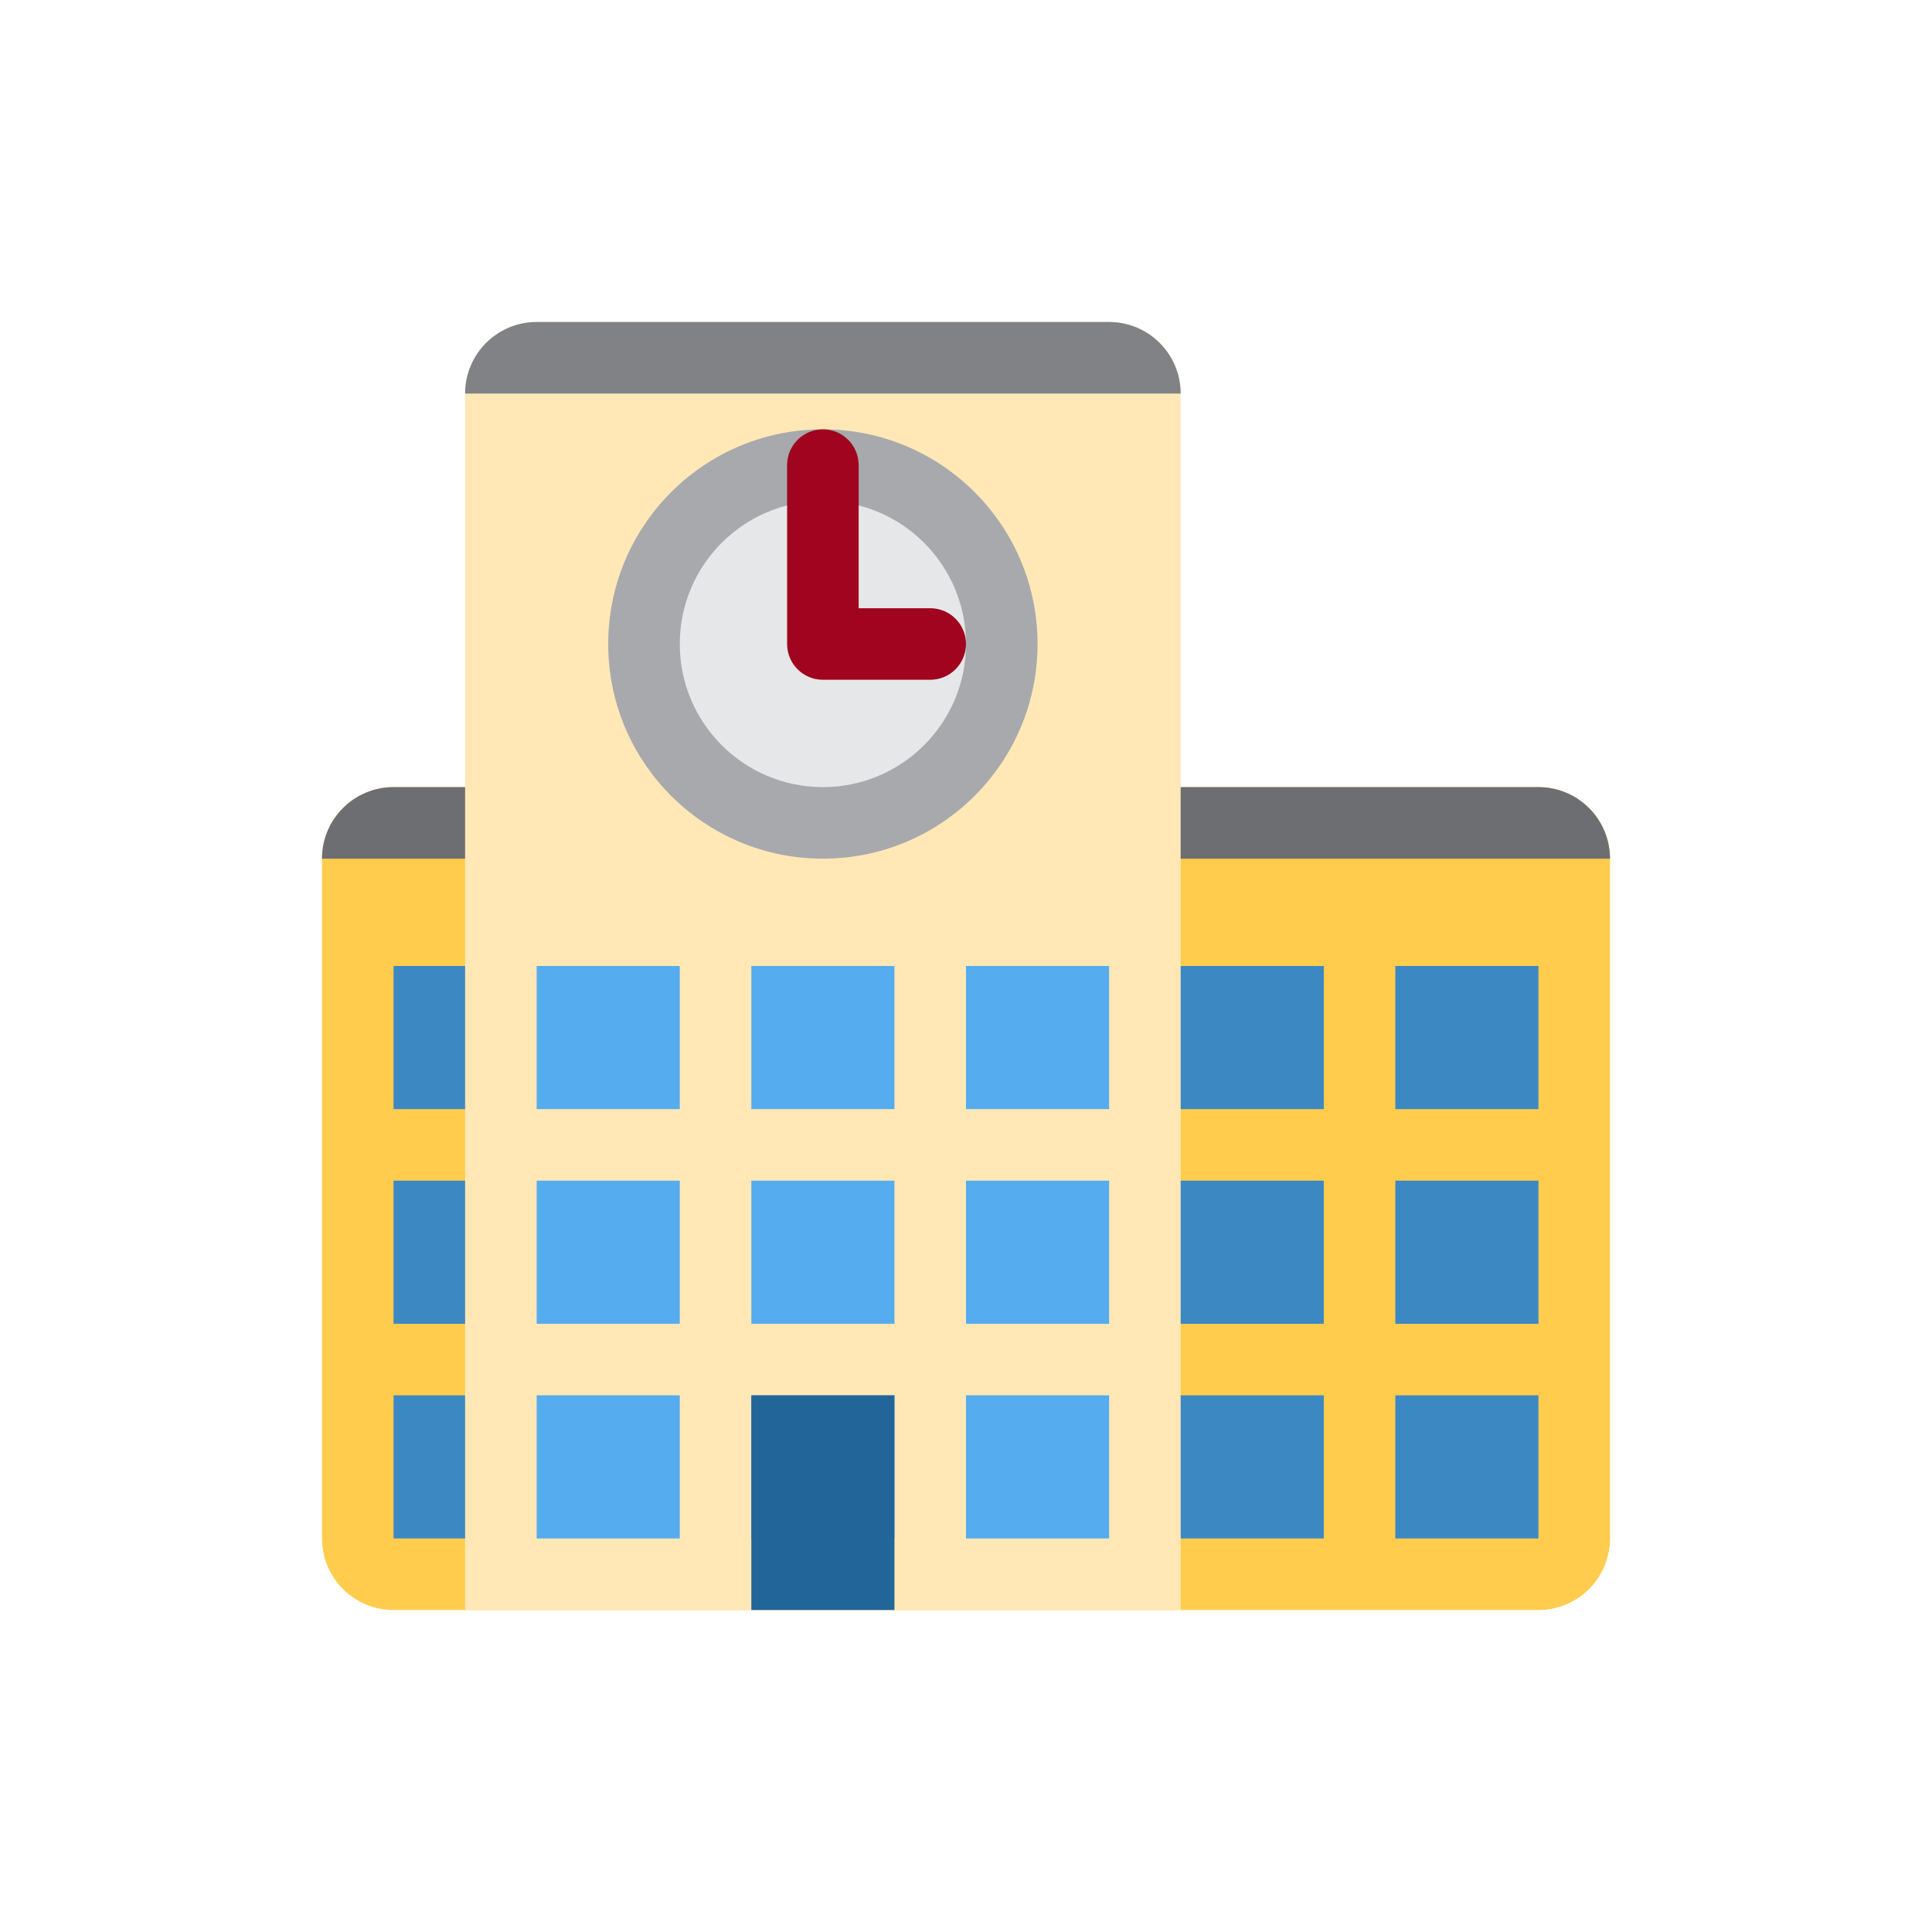
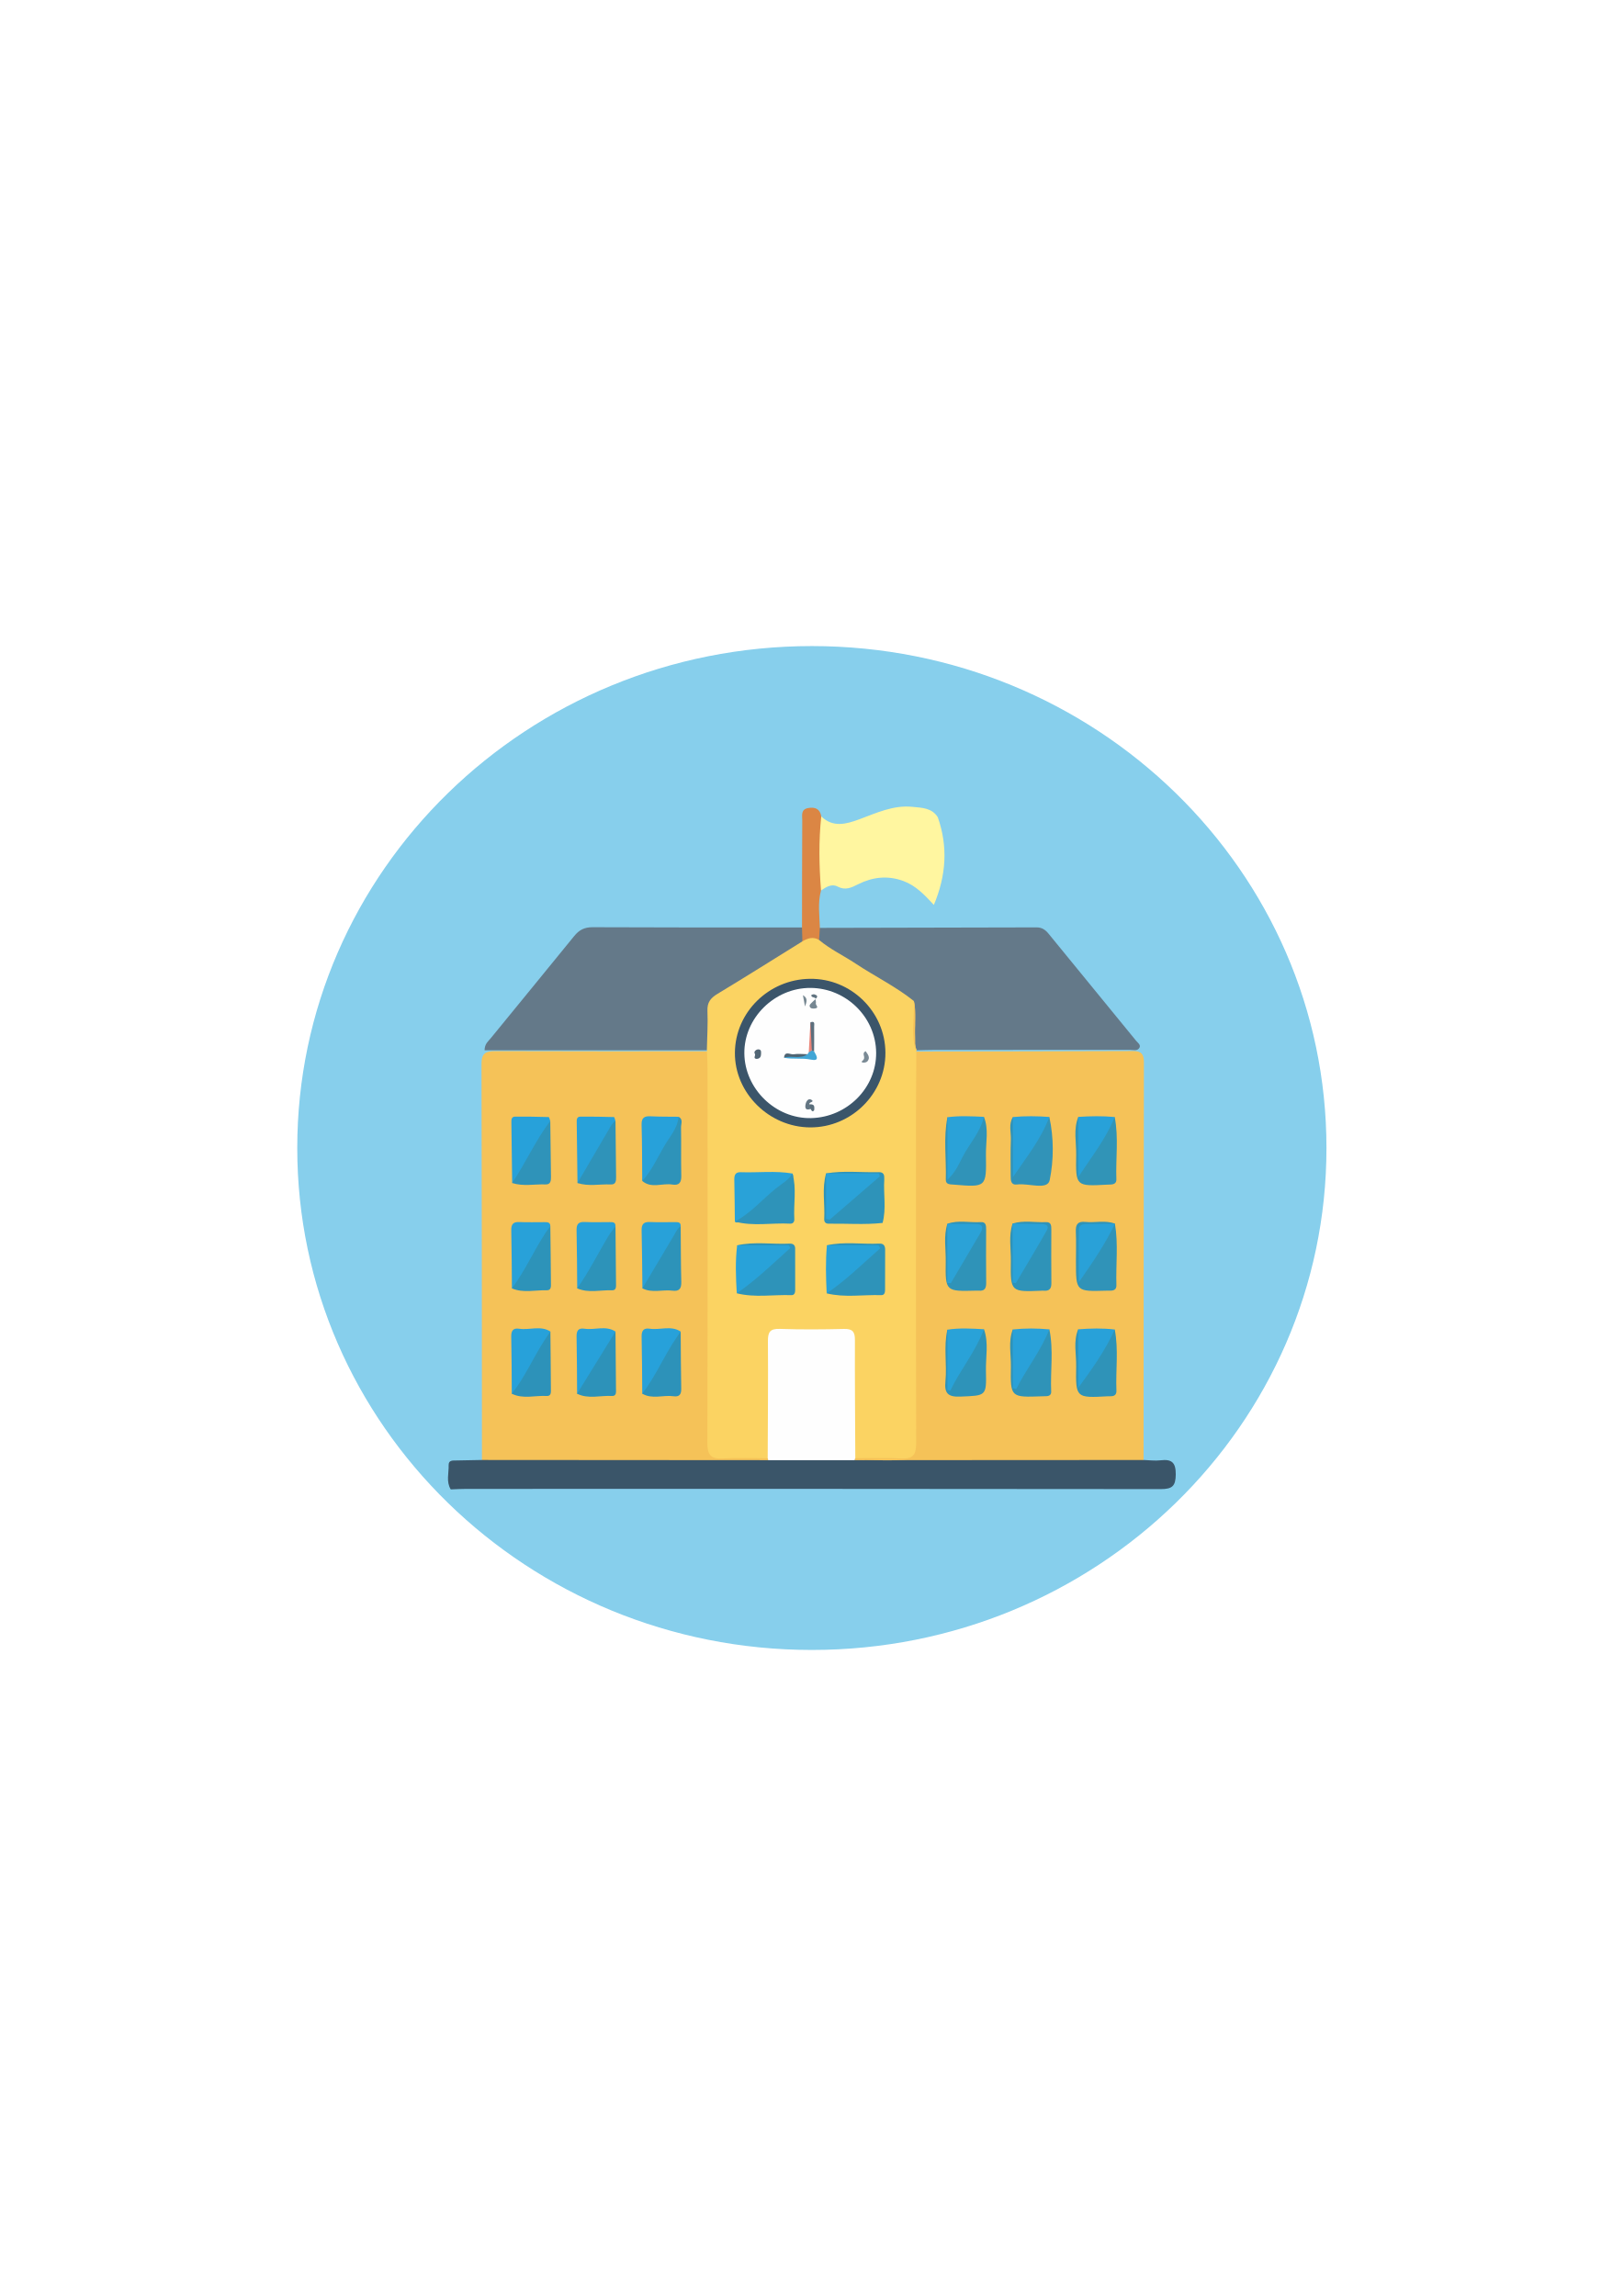
- <svg xmlns="http://www.w3.org/2000/svg" viewBox="-9 -9 54 54">
-   <path fill="#FFCC4D" d="M36 34c0 1.104-.896 2-2 2H2c-1.104 0-2-.896-2-2V15c0-1.104.896-2 2-2h32c1.104 0 2 .896 2 2v19z" />
-   <path fill="#6D6E71" d="M34 13H2c-1.104 0-2 .896-2 2h36c0-1.104-.896-2-2-2z" />
-   <path fill="#3B88C3" d="M2 24h32v4H2zm0-6h32v4H2zm0 12h32v4H2z" />
-   <path fill="#FFCC4D" d="M28 17h2v18h-2z" />
-   <path fill="#FFE8B6" d="M22 0H6C4.896 0 4 .896 4 2v34h20V2c0-1.104-.896-2-2-2z" />
-   <path fill="#808285" d="M22 0H6C4.896 0 4 .896 4 2h20c0-1.104-.896-2-2-2z" />
-   <path fill="#55ACEE" d="M6 18h16v4H6zm0 6h16v4H6zm0 6h16v4H6z" />
-   <path fill="#FFE8B6" d="M10 7h2v29h-2zm6 0h2v29h-2z" />
-   <path fill="#269" d="M12 30h4v6h-4z" />
-   <circle fill="#A7A9AC" cx="14" cy="9" r="6" />
-   <circle fill="#E6E7E8" cx="14" cy="9" r="4" />
-   <path fill="#A0041E" d="M17 10h-3c-.552 0-1-.448-1-1V4c0-.552.448-1 1-1s1 .448 1 1v4h2c.552 0 1 .448 1 1s-.448 1-1 1z" />
+ <svg xmlns="http://www.w3.org/2000/svg" version="1.1" id="Layer_1" x="0px" y="0px" viewBox="0 0 595.28 841.89" style="enable-background:new 0 0 595.28 841.89;" xml:space="preserve">
+   <style type="text/css">
+ 	.st0{fill:#87CFEC;}
+ 	.st1{fill:#F5C258;}
+ 	.st2{fill:#FBD362;}
+ 	.st3{fill:#647989;}
+ 	.st4{fill:#3A5569;}
+ 	.st5{fill:#FFF6A0;}
+ 	.st6{fill:#DB8644;}
+ 	.st7{fill:#FEFEFE;}
+ 	.st8{fill:#28A1D9;}
+ 	.st9{fill:#27A1DA;}
+ 	.st10{fill:#2E93B9;}
+ 	.st11{fill:#2F93B9;}
+ 	.st12{fill:#2D93B9;}
+ 	.st13{fill:#2D92B9;}
+ 	.st14{fill:#3B556A;}
+ 	.st15{fill:#29A2D8;}
+ 	.st16{fill:#28A2D9;}
+ 	.st17{fill:#3093B8;}
+ 	.st18{fill:#2F93B8;}
+ 	.st19{fill:#3194B7;}
+ 	.st20{fill:#3193B8;}
+ 	.st21{fill:#2AA2D8;}
+ 	.st22{fill:#29A1D9;}
+ 	.st23{fill:#29A1D8;}
+ 	.st24{fill:#2BA2D7;}
+ 	.st25{fill:#41A6D6;}
+ 	.st26{fill:#EA8579;}
+ 	.st27{fill:#5C6F7D;}
+ 	.st28{fill:#7A8A95;}
+ 	.st29{fill:#516574;}
+ 	.st30{fill:#4F6472;}
+ 	.st31{fill:#647683;}
+ 	.st32{fill:#768792;}
+ 	.st33{fill:#778892;}
+ 	.st34{fill:#596D7A;}
+ 	.st35{fill:#607380;}
+ </style>
+   <ellipse class="st0" cx="297.64" cy="420.95" rx="188.66" ry="184.05" />
+   <g>
+     <path class="st1" d="M176.69,535.34c-0.03-48.45-0.03-96.89-0.16-145.34c-0.01-3.84,1.63-4.59,5.06-4.58   c25.87,0.1,51.74,0.06,77.6,0.06c1.91,0.68,2.03,2.33,2.18,3.94c0.23,2.48,0.16,4.96,0.16,7.44c0.01,41.03,0,82.06,0,123.09   c0,1.9-0.03,3.8,0.02,5.69c0.14,5.74,1.28,6.68,7.11,7.02c4.32,0.25,8.91-1.24,12.89,1.66c0.36,0.53,0.37,1.08,0.05,1.63   c-1.52,1.87-3.71,1.63-5.73,1.64c-31,0.12-62,0.12-93-0.01C180.65,537.59,177.99,538.11,176.69,535.34z" />
+     <path class="st2" d="M281.45,534.71c-5.47,0-10.95-0.26-16.4,0.08c-4.6,0.29-5.73-1.46-5.72-5.78   c0.14-45.66,0.09-91.32,0.07-136.98c0-2.18-0.14-4.37-0.22-6.55c0,0-0.04-0.36-0.04-0.36c-3.13-6.08-2.02-12.46-0.92-18.68   c0.43-2.44,3.37-3.54,5.48-4.82c9.8-5.92,19.44-12.08,29.26-17.97c2.49-0.8,4.94-2.27,7.62-0.58c11.1,6.35,21.89,13.21,32.68,20.06   c1.84,1.17,3.21,2.59,2.99,4.96c-0.05,5.82,0.2,11.65-0.36,17.46l0.04-0.01c2.13,1.91,1.92,4.48,1.94,6.94   c0.09,12.71,0.04,25.42,0.04,38.13c0.01,31.12,0,62.24,0,93.36c0,13.97-0.42,11.95-12,12.01c-4.12,0.02-8.28,0.53-12.37-0.46   c-2.38-1.59-1.96-4.11-2-6.37c-0.16-10.66-0.02-21.33-0.08-31.99c-0.04-6.94-0.83-7.69-8.02-7.73c-4.29-0.03-8.58-0.06-12.87,0.01   c-5.72,0.09-6.78,1.08-6.84,6.66c-0.11,10.81,0.07,21.62-0.11,32.43C283.62,530.76,284.24,533.39,281.45,534.71z" />
+     <path class="st3" d="M294.16,345.18c-10.38,6.45-20.72,12.97-31.19,19.29c-2.54,1.54-3.74,3.17-3.61,6.23   c0.2,4.8-0.12,9.61-0.22,14.42c-27.14,0-54.28,0-81.49,0c0.03-2.4,1.35-3.3,2.23-4.38c10.19-12.52,20.47-24.97,30.63-37.51   c1.81-2.23,3.73-3.25,6.74-3.24c25.59,0.13,51.18,0.09,76.77,0.1C296.14,341.73,295.11,343.46,294.16,345.18z" />
+     <path class="st4" d="M176.69,535.34c34.98,0.02,69.95,0.05,104.93,0.07c1.32-1.37,2.99-1.77,4.83-1.8c7.53-0.14,15.07-0.15,22.6,0   c1.67,0.03,3.2,0.48,4.59,1.39c6.64,0.36,13.39,0.85,19.91,0.02c25.89-3.33,51.84-0.57,77.75-1.46c2.74-0.09,5.69-0.46,7.96,1.78   c2.07,0.06,4.17,0.37,6.2,0.12c4.17-0.5,5.63,0.84,5.59,5.22c-0.04,4.24-1.29,5.35-5.53,5.34c-84.84-0.12-169.67-0.09-254.51-0.08   c-1.92,0-3.84,0.12-5.76,0.19c-1.74-2.84-0.68-5.94-0.77-8.91c-0.06-1.94,1.68-1.66,2.95-1.7   C170.51,535.44,173.6,535.4,176.69,535.34z" />
+     <path class="st5" d="M343.81,299.66c3.77,10.76,3.11,21.32-1.44,32.15c-3.4-3.67-6.6-7.07-11.14-8.75   c-5.75-2.13-11.28-1.51-16.66,1.19c-2.4,1.21-4.63,2.34-7.47,0.84c-2.21-1.17-4.26,0.17-6.11,1.45c-2.39-0.63-2.58-2.57-2.66-4.49   c-0.25-6.11-0.27-12.22,0.01-18.33c0.09-1.9,0.25-3.88,2.75-4.37c4.34,4.23,9.24,2.8,13.96,1.06c6.32-2.33,12.45-5.27,19.47-4.56   C337.98,296.21,341.64,296.19,343.81,299.66z" />
+     <path class="st6" d="M301.09,299.36c-0.98,9.06-0.79,18.12-0.09,27.18c-1.26,4.53-0.55,9.12-0.42,13.69   c1.24,1.56,1.32,3.05-0.28,4.43c-2.17-1.3-4.17-0.66-6.13,0.52c-0.05-1.7-0.09-3.39-0.14-5.08c0.02-13.08,0.02-26.17,0.09-39.25   c0.01-1.77-0.63-4.05,2.14-4.55C298.75,295.83,300.64,296.55,301.09,299.36z" />
+     <path class="st1" d="M419.25,535.35c-35.3,0.02-70.6,0.04-105.91,0.06c-0.16-0.31-0.08-0.55,0.23-0.72   c5.62,0.01,11.25-0.22,16.85,0.1c4.41,0.25,5.47-1.52,5.46-5.59c-0.12-38.83-0.08-77.66-0.07-116.49c0-9.05,0.09-18.1,0.13-27.15   c26.47-0.04,52.94-0.05,79.4-0.17c3.14-0.01,4.04,1.16,4.03,4.13C419.29,438.13,419.28,486.74,419.25,535.35z" />
+     <path class="st3" d="M300.29,344.66c0.09-1.48,0.18-2.95,0.28-4.43c26.47-0.05,52.94-0.09,79.41-0.18   c2.01-0.01,3.26,0.87,4.45,2.33c10.66,13.08,21.36,26.12,32.04,39.19c0.62,0.76,1.83,1.54,1.3,2.56c-0.73,1.41-2.36,0.82-3.6,0.82   c-23.96,0.03-47.92,0.02-71.88,0.03c-2.07,0-4.14,0.09-6.21,0.14c-1.51-3.48-0.37-7.14-0.7-10.7c-0.23-2.46,0.36-4.96-0.36-7.39   c-6.66-5.32-14.37-9.07-21.44-13.77C309.19,350.34,304.35,348.09,300.29,344.66z" />
+     <path class="st1" d="M335.03,367.02c1.07,4.43,0.24,8.93,0.5,13.39c0.09,1.58-0.23,3.2,0.56,4.69c-0.04,0.16-0.1,0.31-0.18,0.45   C333.76,379.47,335.35,373.2,335.03,367.02z" />
+     <path class="st7" d="M313.57,534.69c-0.15,0.22-0.23,0.45-0.23,0.72c-10.58,0-21.15,0-31.73,0c0.01-0.25-0.04-0.48-0.16-0.7   c0.05-14.31,0.19-28.61,0.08-42.92c-0.02-3.29,0.71-4.65,4.38-4.52c7.83,0.27,15.68,0.21,23.51,0.02c3.17-0.08,4.02,1.06,4.01,4.04   C313.38,505.79,313.51,520.24,313.57,534.69z" />
+     <path class="st8" d="M187.68,472.42c-0.07-7.09-0.08-14.17-0.24-21.25c-0.05-2.19,0.62-3.18,2.97-3.07   c3.07,0.14,6.16,0.03,9.23,0.04c1.05,0,2.13,0,2.12,1.49c-1.73,7.34-5.83,13.56-9.62,19.93   C191.11,471.28,189.98,472.7,187.68,472.42z" />
+     <path class="st8" d="M211.61,472.41c-0.06-7.09-0.07-14.17-0.23-21.26c-0.05-2.18,0.58-3.18,2.96-3.07   c3.07,0.15,6.15,0.04,9.23,0.04c1.06,0,2.13-0.01,2.07,1.5c-1.57,7.37-5.97,13.43-9.55,19.86   C215.13,471.22,213.81,472.49,211.61,472.41z" />
+     <path class="st9" d="M187.77,433.78c-0.1-7.37-0.2-14.74-0.29-22.11c-0.01-1-0.07-2.22,1.39-2.23c4.1-0.03,8.2,0.04,12.29,0.16   c0.2,0.01,0.38,0.92,0.57,1.42c-1.7,6.78-5.28,12.69-8.96,18.54C191.6,431.44,190.67,433.8,187.77,433.78z" />
+     <path class="st8" d="M235.52,472.41c-0.09-7.09-0.12-14.18-0.29-21.27c-0.05-2.21,0.71-3.15,3.03-3.05   c3.08,0.13,6.16,0.03,9.24,0.04c1.06,0,2.14-0.02,2.05,1.51c-1.41,6.8-5.34,12.45-8.73,18.32   C239.65,469.99,238.68,472.56,235.52,472.41z" />
+     <path class="st9" d="M211.71,433.78c-0.09-7.37-0.19-14.74-0.27-22.11c-0.01-0.99-0.11-2.22,1.37-2.23   c4.1-0.02,8.2,0.04,12.29,0.16c0.19,0.01,0.36,0.93,0.53,1.43c-1.75,7.38-6,13.55-9.91,19.89   C214.8,432.43,213.88,433.96,211.71,433.78z" />
+     <path class="st10" d="M248.79,409.49c1.75,0.95,0.87,2.59,0.89,3.87c0.11,5.93-0.05,11.87,0.09,17.79c0.06,2.46-0.81,3.61-3.27,3.2   c-3.67-0.62-7.69,1.58-11.06-1.34c1.69-7.18,5.98-13.1,9.58-19.37C246.01,411.96,247.24,410.61,248.79,409.49z" />
+     <path class="st9" d="M187.63,511.04c-0.05-6.94-0.04-13.89-0.2-20.83c-0.05-2.21,0.61-3.35,2.95-2.99   c3.78,0.57,7.78-1.28,11.4,1.01c-1.63,7.4-5.69,13.65-9.61,19.98C191.12,509.9,189.93,511.31,187.63,511.04z" />
+     <path class="st9" d="M248.79,409.49c-0.38,4.24-3.29,7.34-5.29,10.78c-2.52,4.33-4.56,9-8.05,12.75   c-0.06-6.86-0.03-13.71-0.23-20.57c-0.07-2.59,0.97-3.27,3.38-3.13C241.99,409.5,245.4,409.44,248.79,409.49z" />
+     <path class="st11" d="M211.71,433.78c3.85-6.56,7.7-13.11,11.53-19.68c0.66-1.14,1.23-2.34,2.41-3.08   c0.07,6.84,0.15,13.68,0.22,20.53c0.01,1.36-0.03,2.84-1.93,2.76C219.85,434.13,215.73,435.11,211.71,433.78z" />
+     <path class="st12" d="M235.52,472.41c3.83-6.44,7.68-12.87,11.49-19.32c0.73-1.24,1.26-2.61,2.54-3.45   c0.06,6.8,0.05,13.6,0.22,20.39c0.06,2.39-0.66,3.56-3.21,3.23C242.89,472.78,239.08,474.24,235.52,472.41z" />
+     <path class="st9" d="M211.57,511.04c-0.05-6.94-0.04-13.88-0.19-20.82c-0.05-2.18,0.53-3.37,2.92-3.01   c3.76,0.57,7.75-1.3,11.35,1.03c-1.54,7.4-5.78,13.54-9.57,19.89C215.08,509.82,213.76,511.09,211.57,511.04z" />
+     <path class="st11" d="M187.77,433.78c4.96-7.41,8.58-15.62,13.97-22.77c0.09,6.85,0.18,13.69,0.26,20.54   c0.02,1.39-0.13,2.82-1.98,2.75C195.94,434.15,191.8,435.09,187.77,433.78z" />
+     <path class="st9" d="M235.46,511.03c-0.06-6.95-0.07-13.9-0.23-20.84c-0.05-2.23,0.67-3.33,2.99-2.98   c3.76,0.56,7.74-1.3,11.33,1.04c-1.45,7.47-6.01,13.48-9.56,19.97C239.04,509.97,237.62,511.11,235.46,511.03z" />
+     <path class="st12" d="M211.61,472.41c4.24-5.99,7.5-12.56,11.24-18.85c0.82-1.38,1.86-2.62,2.8-3.93   c0.07,6.95,0.15,13.89,0.19,20.84c0.01,1.1,0.23,2.71-1.45,2.65C220.13,472.97,215.77,474.23,211.61,472.41z" />
+     <path class="st13" d="M235.46,511.03c4.34-5.64,7.25-12.12,10.96-18.12c0.98-1.59,2.09-3.11,3.13-4.66   c0.06,6.99,0.06,13.99,0.2,20.98c0.04,2.07-0.7,3.04-2.8,2.74C243.14,511.43,239.14,513.18,235.46,511.03z" />
+     <path class="st13" d="M211.57,511.04c4.69-7.6,9.39-15.2,14.08-22.8c0.07,7,0.15,14,0.18,21c0.01,1.1,0.26,2.72-1.46,2.63   C220.1,511.62,215.71,513.11,211.57,511.04z" />
+     <path class="st12" d="M187.68,472.42c4.77-6.39,7.97-13.71,12.31-20.35c0.55-0.84,1.18-1.63,1.77-2.45   c0.08,6.95,0.18,13.89,0.22,20.84c0.01,1.11,0.18,2.7-1.48,2.65C196.23,472.99,191.86,474.21,187.68,472.42z" />
+     <path class="st13" d="M187.63,511.04c4.82-6.04,7.82-13.16,11.98-19.59c0.7-1.09,1.45-2.15,2.17-3.22   c0.07,7.01,0.16,14.02,0.19,21.03c0.01,1.11,0.19,2.71-1.52,2.61C196.19,511.62,191.79,513.11,187.63,511.04z" />
+     <path class="st14" d="M324.61,386.02c0.06,14.99-12.45,27.42-27.55,27.37c-15.08-0.05-27.76-12.62-27.63-27.4   c0.13-14.79,12.36-26.86,27.44-27.08C311.99,358.68,324.55,370.96,324.61,386.02z" />
+     <path class="st10" d="M302.88,430.27c6.42-1.13,12.88-0.29,19.32-0.47c1.17-0.03,1.97,0.49,1.97,1.8c0,0.29,0.04,0.58,0.02,0.87   c-0.36,5.31,0.81,10.68-0.62,15.95c-6.59,0.72-13.21,0.18-19.81,0.28c-1.08,0.02-1.65-0.67-1.59-1.67   c0.32-5.58-0.92-11.22,0.69-16.75c1.76,1.24,2.04,3.03,2.12,5.01c0.1,2.41-0.41,4.9,0.72,7.98c3.89-3.73,7.99-6.45,11.81-10.54   c-3.38-0.65-6.27-0.29-9.11-0.37C306.28,432.31,304.24,432.21,302.88,430.27z" />
+     <path class="st10" d="M270.25,456.63c6.38-1.45,12.84-0.31,19.26-0.62c1.2-0.06,2,0.5,2.01,1.77c0.02,5.1,0.02,10.2,0.01,15.29   c0,0.93-0.27,1.87-1.4,1.83c-6.67-0.23-13.39,1-20.01-0.68c2.14-4.48,5.99-7.37,9.73-10.41c1.67-1.35,3.31-2.82,4.8-4.95   c-3.3-0.39-6.35-0.14-9.37-0.23C273.33,458.58,271.43,458.5,270.25,456.63z" />
+     <path class="st15" d="M269.41,447.92c-0.06-5.1-0.09-10.2-0.2-15.3c-0.04-1.71,0.35-2.87,2.38-2.8c6.31,0.23,12.65-0.6,18.94,0.48   c0.48,0.91,0.11,1.9-0.41,2.42c-5.98,6.01-11.35,12.82-19.96,15.54C269.93,448.33,269.64,448.12,269.41,447.92z" />
+     <path class="st10" d="M303.17,456.62c6.38-1.44,12.84-0.31,19.26-0.62c1.51-0.07,2.08,0.82,2.08,2.2   c-0.01,4.95-0.01,9.91-0.03,14.86c0,0.93-0.28,1.88-1.41,1.84c-6.67-0.22-13.38,0.99-20-0.66c2.95-6.7,10.13-9.48,14.62-15.32   c-3.34-0.48-6.42-0.17-9.47-0.28C306.28,458.57,304.35,458.54,303.17,456.62z" />
+     <path class="st10" d="M269.41,447.92c5.8-3.04,9.98-8.05,14.96-12.08c2.12-1.72,4.71-3.06,6.17-5.54   c1.56,5.51,0.35,11.12,0.67,16.68c0.06,0.98-0.44,1.77-1.52,1.71C282.93,448.32,276.11,449.76,269.41,447.92z" />
+     <path class="st16" d="M303.17,456.62c6.31,0,12.62,0,18.93,0c0.21,0.36,0.41,0.72,0.62,1.08c-6.42,5.66-12.49,11.68-19.65,16.54   C302.8,468.37,302.61,462.49,303.17,456.62z" />
+     <path class="st16" d="M270.25,456.63c6.32,0,12.64,0,18.95,0c0.18,0.33,0.36,0.66,0.54,0.98c-6.37,5.73-12.5,11.71-19.63,16.62   C269.77,468.36,269.52,462.49,270.25,456.63z" />
+     <path class="st17" d="M408.75,448.68c1.29,7.5,0.3,15.05,0.54,22.58c0.05,1.5-0.87,2.03-2.27,1.99c-0.44-0.01-0.89,0-1.33,0.01   c-11.23,0.33-11.23,0.33-11.23-10.69c0-3.65,0.12-7.3-0.04-10.93c-0.12-2.56,0.64-3.89,3.45-3.59c3.62,0.39,7.33-0.72,10.89,0.64   c-1.79,1.88-4.13,2.2-6.52,2.09c-3.69-0.18-4.97,1.57-4.88,5.03c0.08,3.48,0.29,6.99-0.16,9.44   C400.46,460.12,402.41,452.97,408.75,448.68z" />
+     <path class="st18" d="M371.23,448.66c4.03-1.3,8.17-0.34,12.25-0.53c1.91-0.09,1.95,1.32,1.95,2.71   c-0.01,6.56-0.06,13.13,0.02,19.69c0.02,2.11-0.85,2.94-2.9,2.73c-0.15-0.01-0.3,0-0.44,0c-11.56,0.5-11.68,0.5-11.51-10.82   C370.67,457.85,369.7,453.19,371.23,448.66c1.52,1.15,2.14,2.67,2.14,4.56c0,4.08,0.16,8.16-0.11,11.95   c1.59-3.56,4.18-6.88,6.12-10.56c1.34-2.54,0.9-3.85-2.2-3.81C374.93,450.83,372.71,450.74,371.23,448.66z" />
+     <path class="st18" d="M347.35,448.73c4-1.45,8.13-0.35,12.19-0.61c1.9-0.12,2,1.24,1.99,2.65c-0.02,6.55-0.06,13.11,0.02,19.66   c0.02,2.02-0.63,3.04-2.78,2.82c-0.29-0.03-0.59-0.01-0.88,0c-11.22,0.3-11.33,0.3-11.17-10.71c0.07-4.6-0.85-9.25,0.6-13.8   c1.78,1.23,2.07,3.04,2.07,5c0,3.73,0.12,7.47-0.1,11.35c1.88-3.12,3.77-6.06,5.42-9.15c2.55-4.77,2.56-4.83-2.74-5.18   C350.11,450.65,348.49,450.29,347.35,448.73z" />
+     <path class="st19" d="M408.67,409.59c1.49,7.59,0.33,15.26,0.61,22.89c0.05,1.26-0.78,1.78-1.96,1.85   c-0.44,0.03-0.88,0.03-1.32,0.05c-11.53,0.63-11.67,0.63-11.46-10.8c0.09-4.68-1.09-9.46,0.79-14.04c1.13,0.8,1.89,1.8,1.92,3.24   c0.12,4.92,0.51,9.85-0.23,14.13c1.99-4.98,5.61-9.79,8.53-14.99C406.23,410.71,407.6,410.33,408.67,409.59z" />
+     <path class="st20" d="M384.7,409.56c1.68,7.71,1.64,15.76,0.14,23.15c-0.78,3.85-7.76,1.06-11.9,1.61   c-2.36,0.31-2.41-1.48-2.4-3.19c0.03-4.36-0.14-8.73,0.06-13.08c0.13-2.81-0.93-5.76,0.74-8.44c1.38,0.84,1.94,2.1,1.96,3.65   c0.06,4.91,0.41,9.83-0.13,13.52C376.45,421.58,378.65,414.37,384.7,409.56z" />
+     <path class="st17" d="M360.72,409.52c1.84,4.59,0.66,9.36,0.74,14.02c0.21,11.83,0.07,11.83-11.81,10.83   c-1.32-0.11-2.95,0.03-2.9-1.83c0.23-7.63-0.93-15.3,0.6-22.89c1.87,1,1.97,2.76,2.01,4.54c0.07,4.08,0.13,8.16-0.04,11.9   C353.19,420.86,355.01,413.91,360.72,409.52z" />
+     <path class="st18" d="M408.69,487.5c1.44,7.45,0.3,14.97,0.61,22.44c0.06,1.49-0.78,2.07-2.2,2.03c-0.29-0.01-0.59,0-0.88,0.01   c-11.75,0.65-11.89,0.65-11.68-10.96c0.08-4.53-1.12-9.16,0.75-13.6c1.67,1.08,2.04,2.71,2.05,4.53c0.02,4.05,0.2,8.11-0.1,11.61   C401.09,498.64,402.43,491.4,408.69,487.5z" />
+     <path class="st18" d="M384.71,487.45c1.6,7.57,0.33,15.21,0.67,22.82c0.05,1.03-0.56,1.6-1.61,1.67c-0.59,0.04-1.18,0.03-1.77,0.05   c-11.46,0.42-11.58,0.41-11.39-10.84c0.08-4.55-1.03-9.19,0.7-13.67c1.68,1.07,2,2.71,2.04,4.53c0.07,3.62,0,7.23,0.05,11.42   c2.07-3.28,3.83-6.18,5.46-9.16C380.33,491.6,381.83,488.94,384.71,487.45z" />
+     <path class="st10" d="M360.74,487.4c1.79,5.03,0.6,10.22,0.72,15.33c0.23,9.26,0.05,8.98-9.37,9.37c-4.63,0.19-5.91-1.27-5.48-5.59   c0.63-6.29-0.74-12.68,0.72-18.96c1.71,1.07,2.02,2.73,2.04,4.54c0.03,4.06,0.19,8.13-0.14,12.32c2.29-4.9,5.41-9.22,7.94-13.87   C358.01,489.02,359.59,488.49,360.74,487.4z" />
+     <path class="st21" d="M360.72,409.52c-1.26,5.54-5.22,9.7-7.77,14.59c-1.37,2.63-2.48,5.55-5.6,8.48c0-8.27,0-15.6,0-22.93   C351.81,409.07,356.26,409.31,360.72,409.52z" />
+     <path class="st22" d="M384.7,409.56c-2.99,8.07-8.39,14.78-13.35,22.06c0-7.34,0-14.68,0-22.02   C375.79,409.16,380.24,409.24,384.7,409.56z" />
+     <path class="st8" d="M408.67,409.59c-3.21,7.95-8.55,14.68-13.35,22c0-7.35,0-14.7,0-22.05   C399.77,409.25,404.22,409.16,408.67,409.59z" />
+     <path class="st15" d="M360.74,487.4c-3.03,8.1-8.62,14.77-12.34,22.5c-0.35-0.08-0.71-0.17-1.06-0.25c0-7.36,0-14.73,0-22.09   C351.79,486.88,356.26,487.14,360.74,487.4z" />
+     <path class="st22" d="M384.71,487.45c-3.1,7.83-8.38,14.41-12.14,21.86c-0.42-0.1-0.84-0.2-1.25-0.3c0-7.17,0-14.35,0-21.52   C375.78,487,380.25,487.04,384.71,487.45z" />
+     <path class="st8" d="M408.69,487.5c-3.43,7.57-8.21,14.36-13.4,21.39c0-7.15,0-14.31,0-21.46   C399.76,487.08,404.23,486.97,408.69,487.5z" />
+     <path class="st7" d="M321.21,385.99c0.12,12.85-10.59,23.66-23.79,23.99c-13.04,0.33-24.41-10.67-24.53-23.74   c-0.12-12.98,11.12-24.08,24.28-23.99C310.25,362.33,321.09,373.03,321.21,385.99z" />
+     <path class="st21" d="M302.88,430.27c6.44,0,12.88,0,19.32,0c0.12,0.36,0.24,0.72,0.36,1.08c-6.12,5.28-12.24,10.57-18.36,15.85   c-0.45-0.1-0.89-0.19-1.34-0.29c0-5.55,0-11.09,0-16.64C302.87,430.29,302.88,430.27,302.88,430.27z" />
+     <path class="st23" d="M408.75,448.68c-3.55,7.54-8.3,14.39-13.26,21.54c0-6.51-0.11-13.02,0.07-19.53   c0.05-1.89,1.99-1.84,3.47-1.87c3.25-0.06,6.49-0.08,9.74-0.12C408.77,448.7,408.75,448.68,408.75,448.68z" />
+     <path class="st21" d="M371.23,448.66c3.53,0.05,7.07,0.09,10.6,0.17c1.49,0.03,2.98,0.5,1.96,2.3c-3.7,6.52-7.58,12.94-11.39,19.39   c-0.39-0.1-0.77-0.19-1.16-0.29C371.24,463.04,371.24,455.85,371.23,448.66C371.24,448.66,371.23,448.66,371.23,448.66z" />
+     <path class="st24" d="M347.35,448.73c3.39,0.03,6.79,0.08,10.18,0.07c2.61-0.01,3.17,1.13,1.92,3.26   c-3.6,6.16-7.24,12.3-10.86,18.44c-0.42-0.03-0.85-0.05-1.27-0.08c0-7.23,0-14.45,0-21.68   C347.32,448.75,347.35,448.73,347.35,448.73z" />
+     <path class="st25" d="M296.02,386.55c0.22-0.2,0.38-0.44,0.49-0.7c0.15-0.39,0.43-0.63,0.84-0.74c0.41,0.02,0.77,0.16,1.1,0.4   c0.9,1.53,2.24,3.74-1.16,3.03c-3.32-0.69-6.61-0.04-9.86-0.7C290.03,385.68,293.3,387.92,296.02,386.55z" />
+     <path class="st26" d="M297.62,385.19c-0.37,0.22-0.74,0.44-1.11,0.66c0.2-3.66,0.4-7.32,0.6-10.98   C299.06,378.22,297.97,381.72,297.62,385.19z" />
+     <path class="st27" d="M297.62,385.19c-0.17-3.45-0.34-6.9-0.51-10.33c1.84-0.67,1.35,0.83,1.37,1.57c0.05,3.03-0.01,6.05-0.02,9.08   C298.17,385.4,297.89,385.3,297.62,385.19z" />
+     <path class="st28" d="M317.36,385.44c0.79,1.17,1.81,2.3,0.68,3.69c-0.63,0.78-2.85,0.62-1.9-0.13   C317.88,387.65,315.53,386.46,317.36,385.44z" />
+     <path class="st29" d="M277.33,388.27c-1.43-0.18-0.12-1.26-0.61-1.93c-0.49-0.68,0.46-1.59,1.33-1.56   c1.21,0.05,0.99,1.14,0.94,1.94C278.93,387.71,278.36,388.25,277.33,388.27z" />
+     <path class="st30" d="M296.02,386.55c-2.63,1.98-5.81,0.33-8.59,1.28c0.29-2.66,2.31-1.06,3.49-1.25   C292.57,386.32,294.31,386.54,296.02,386.55z" />
+     <path class="st31" d="M297.17,406.63c-1.99,0.68-2.1-0.53-1.8-1.87c0.24-1.04,1.04-2.19,2.14-1.47c1.32,0.86-1.13,0.76-0.74,1.62   C296.8,405.5,298.7,405.68,297.17,406.63z" />
+     <path class="st32" d="M298.96,366.27c0.06,0.55,0.26,1.13,0.14,1.65c-0.14,0.63,1.41,1.6-0.32,1.86c-0.53,0.08-1.32,0.06-1.62-0.25   c-0.86-0.91,0.09-1.49,0.65-2.08c0.39-0.41,0.84-0.78,1.26-1.16C299.07,366.29,298.96,366.27,298.96,366.27z" />
+     <path class="st33" d="M294.36,364.91c2,1.13,1.32,2.63,0.76,4.14C294.87,367.67,294.61,366.29,294.36,364.91z" />
+     <path class="st34" d="M297.17,406.63c-0.13-0.57-0.26-1.15-0.4-1.72c0.9,0.02,1.8,0.02,1.77,1.29c-0.01,0.56,0.11,1.23-0.69,1.27   C297.64,407.47,297.4,406.92,297.17,406.63z" />
+     <path class="st35" d="M298.96,366.27c0,0,0.11,0.01,0.11,0.02c-0.23-0.86-1.69-0.31-1.63-1.39c0.01-0.13,0.78-0.4,1.11-0.3   C299.55,364.89,300.09,365.42,298.96,366.27z" />
+   </g>
</svg>
